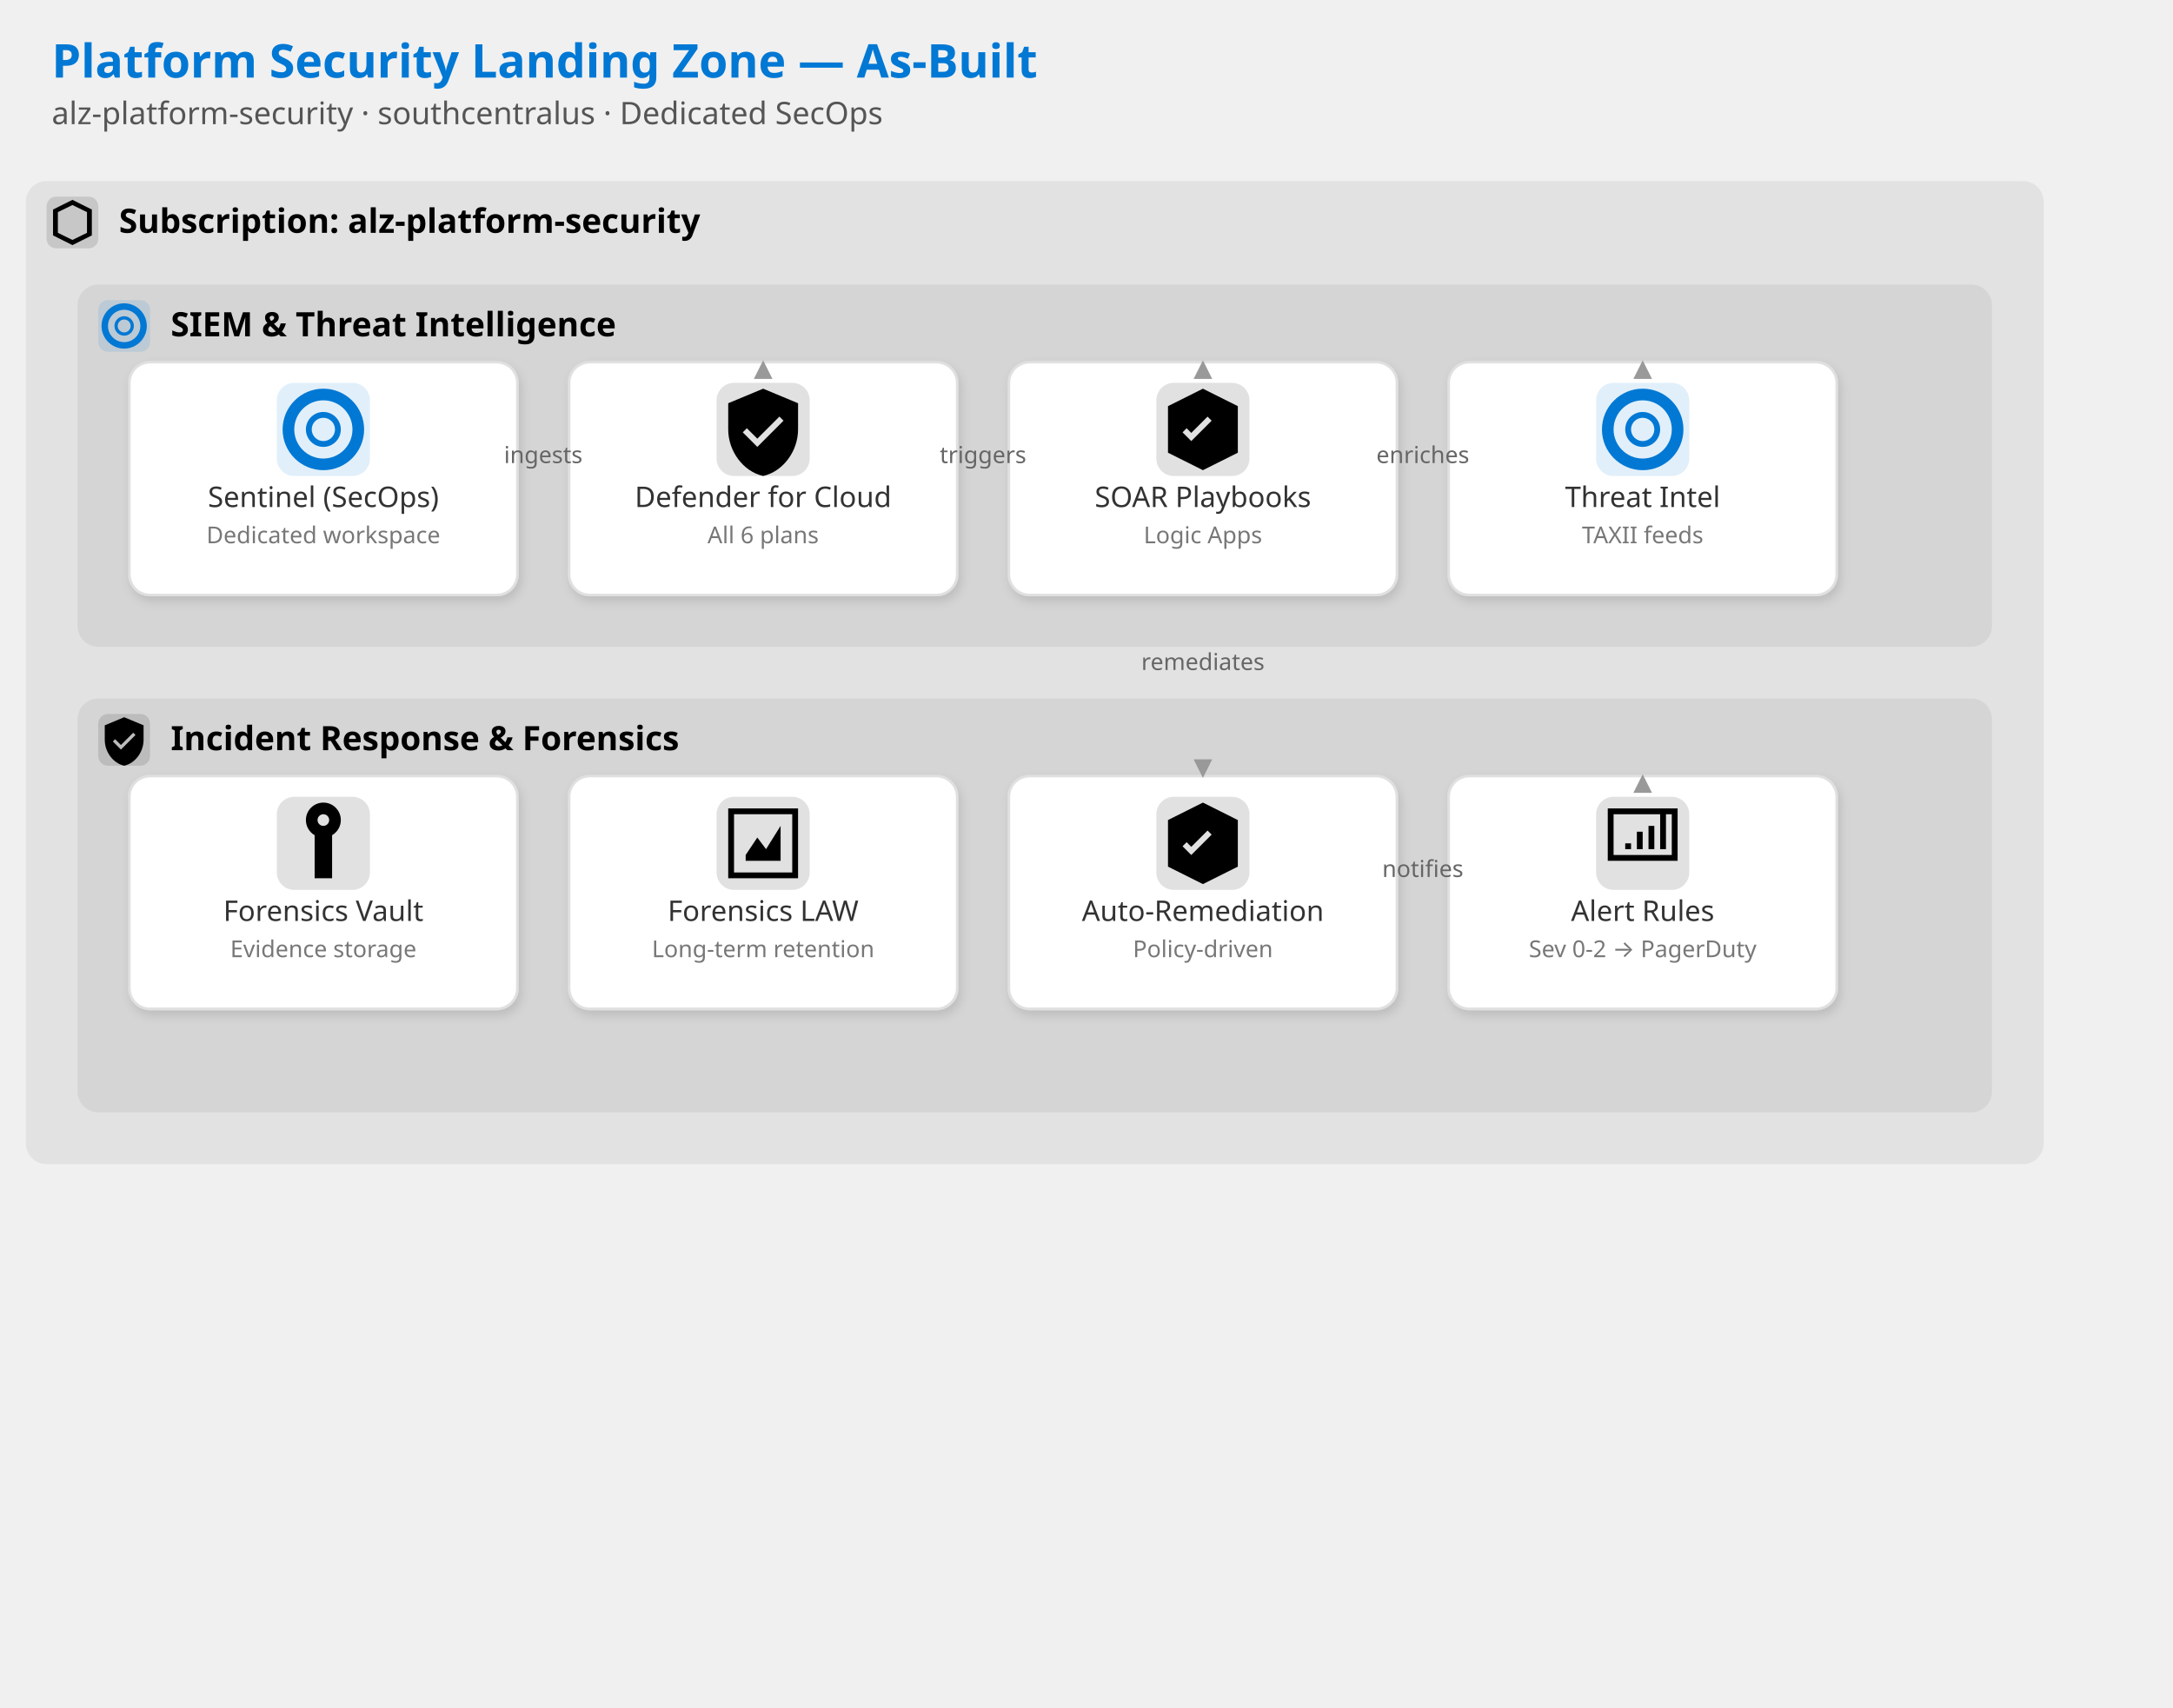
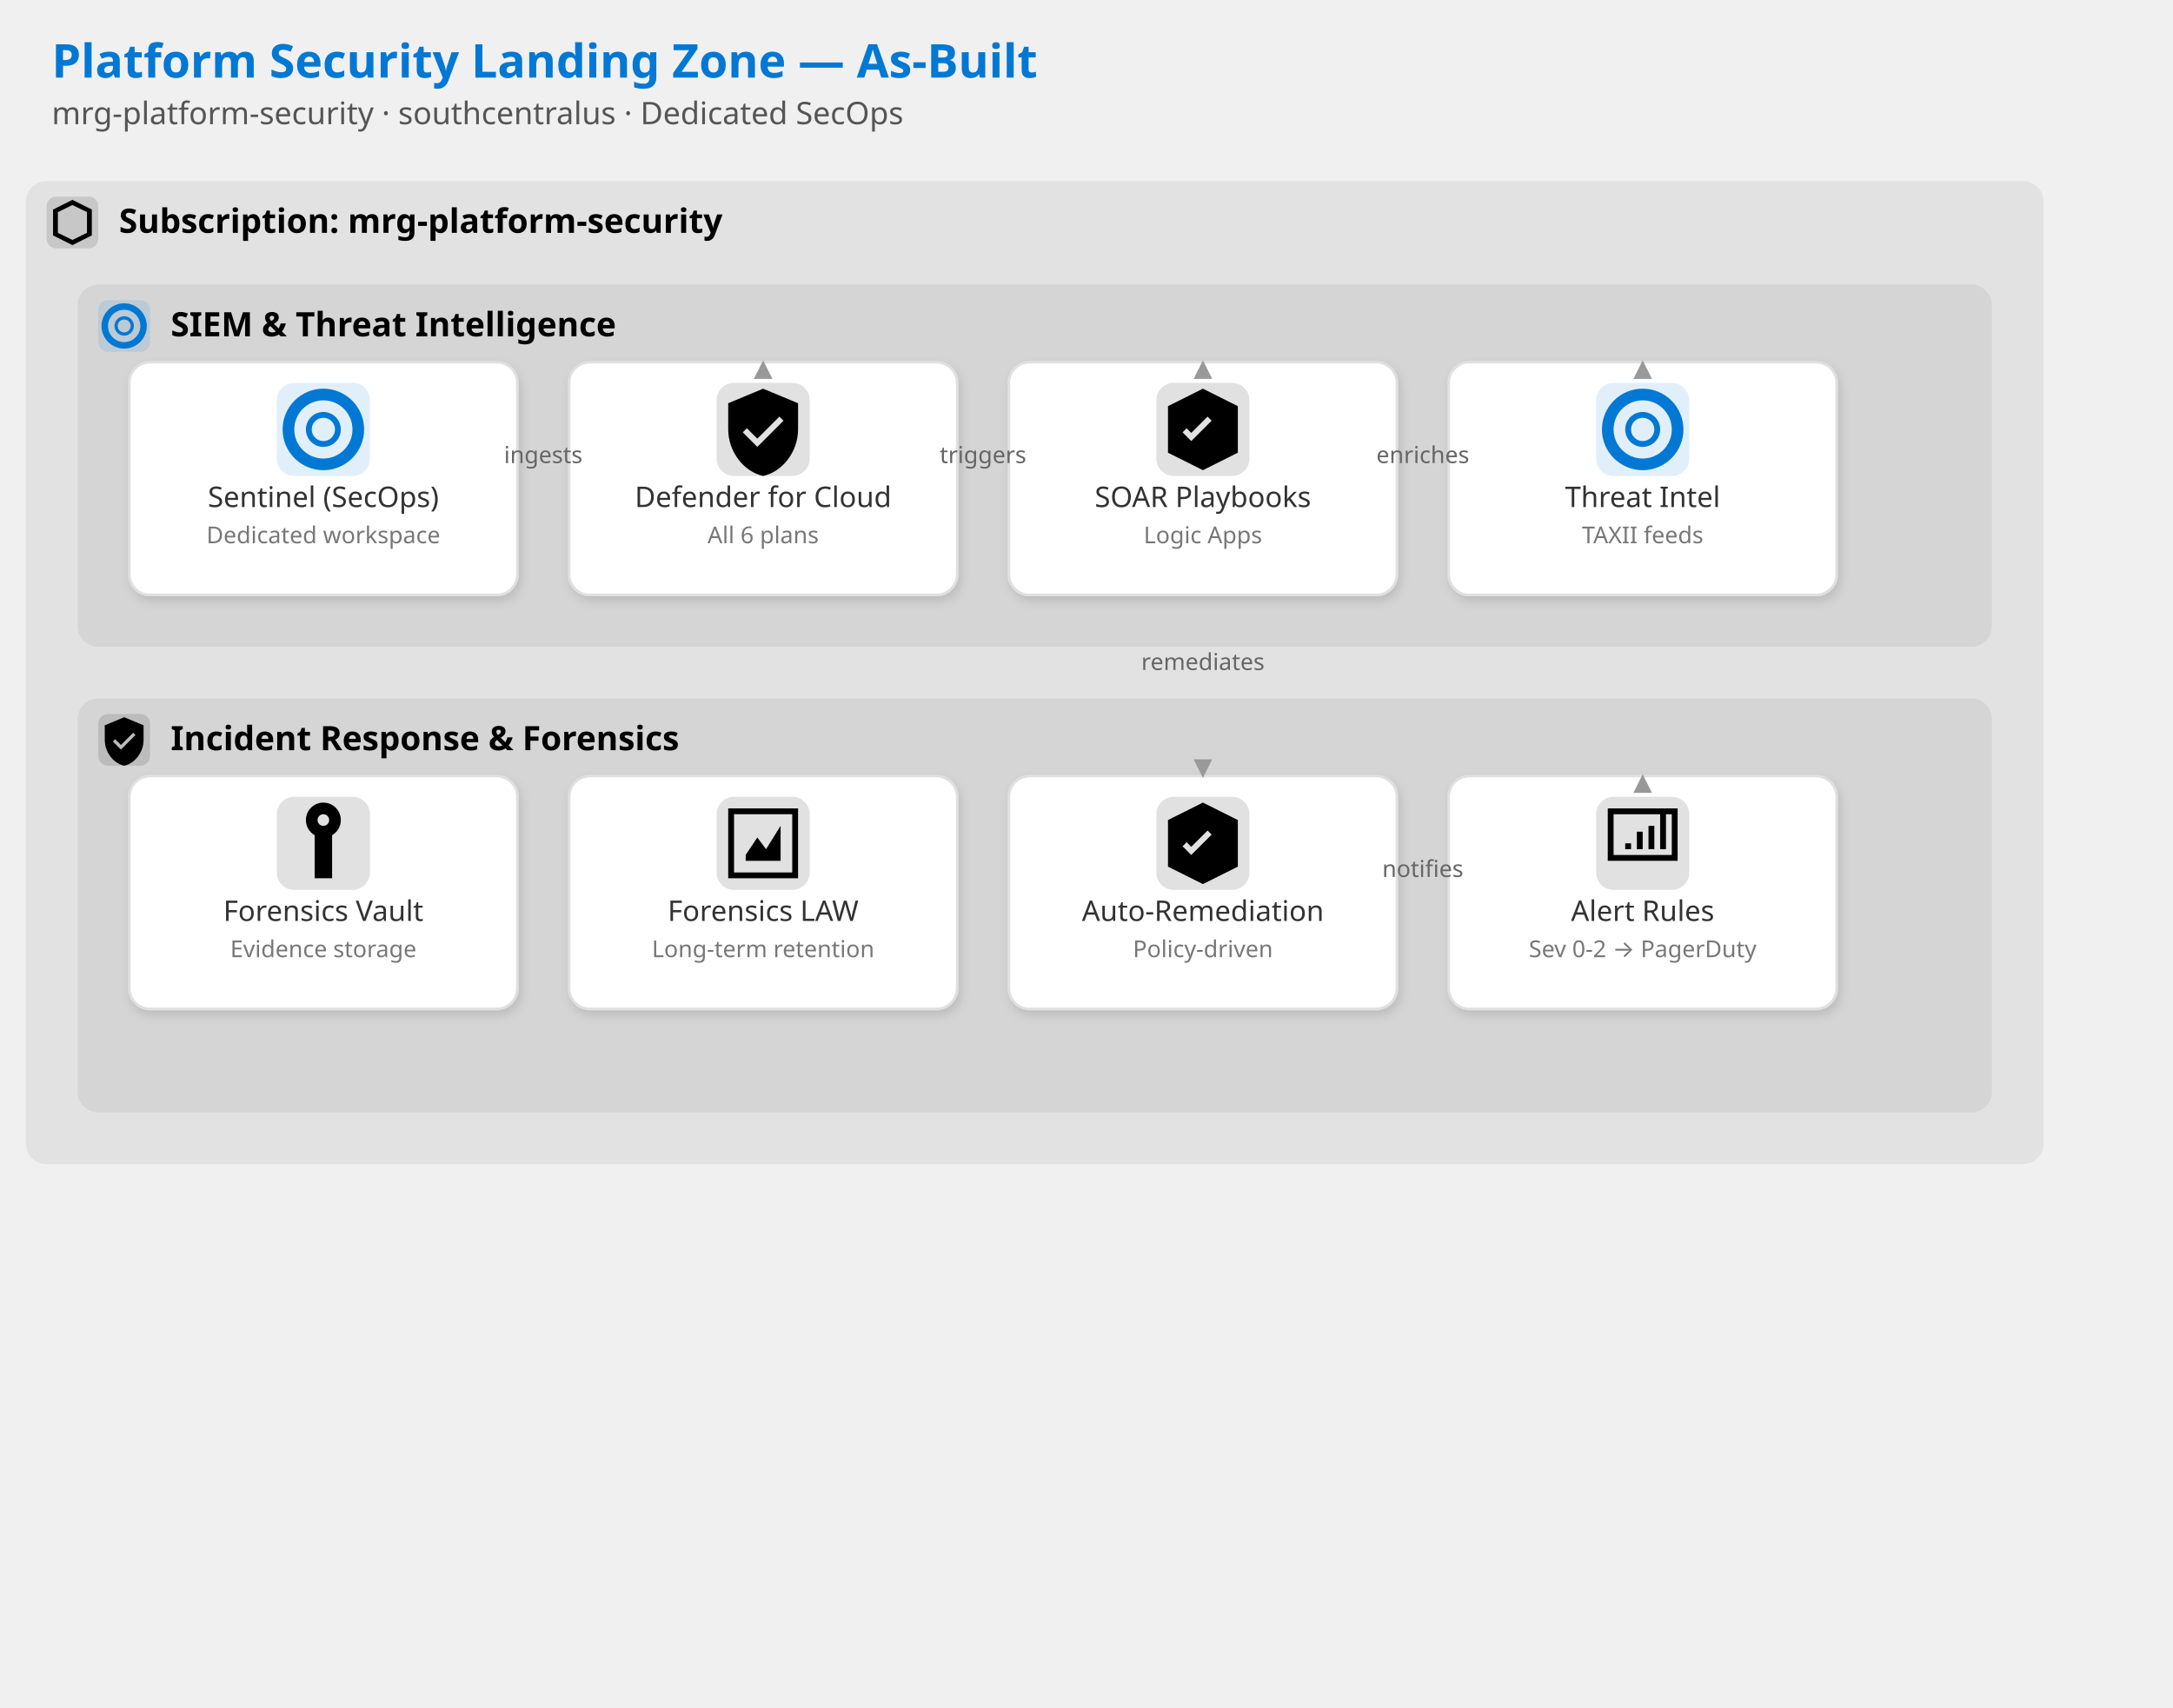
<svg xmlns="http://www.w3.org/2000/svg" viewBox="0 0 840 660" width="840" height="660" font-family="Segoe UI, -apple-system, sans-serif">
  <defs>
    <style>
      .group-box { fill: AzureColor.LIGHT_GRAY; stroke: #D0D0D0; stroke-width: 1.5; rx: 8; }
      .group-label { font-size: 13px; font-weight: 600; fill: AzureColor.DARK_BLUE; }
      .node-label { font-size: 11px; fill: #333; text-anchor: middle; }
      .node-sublabel { font-size: 9px; fill: #777; text-anchor: middle; }
      .edge { stroke: #999; stroke-width: 1.2; fill: none; }
      .edge-dashed { stroke-dasharray: 6 3; }
      .edge-label { font-size: 9px; fill: #666; text-anchor: middle; }
      .title { font-size: 18px; font-weight: 700; fill: #0078D4; }
      .subtitle { font-size: 12px; fill: #555; }
      .icon-bg { rx: 6; ry: 6; }
    </style>
    <filter id="shadow" x="-10%" y="-10%" width="120%" height="130%">
      <feDropShadow dx="1" dy="2" stdDeviation="2" flood-opacity="0.12" />
    </filter>
  </defs>
  <defs>
    <marker id="arrow" viewBox="0 0 10 10" refX="9" refY="5" markerWidth="6" markerHeight="6" orient="auto-start-reverse">
      <path d="M 0 0 L 10 5 L 0 10 z" fill="#999" />
    </marker>
  </defs>
  <text x="20" y="30" class="title">Platform Security Landing Zone — As-Built</text>
-   <text x="20" y="48" class="subtitle">alz-platform-security  ·  southcentralus  ·  Dedicated SecOps</text>
+   <text x="20" y="48" class="subtitle">mrg-platform-security  ·  southcentralus  ·  Dedicated SecOps</text>
  <rect x="10" y="70" width="780" height="380" rx="8" fill="AzureColor.RED" fill-opacity="0.06" stroke="AzureColor.RED" stroke-width="1.5" stroke-dasharray="6 3" />
  <g transform="translate(18,76) scale(0.625)">
    <rect width="32" height="32" class="icon-bg" fill="AzureColor.BLUE" opacity="0.12" />
    <path d="M16 2L4 8v16l12 6 12-6V8L16 2zm0 3.2L25 9.6v12.8L16 26.8 7 22.4V9.6L16 5.2z" fill="AzureColor.BLUE" />
  </g>
-   <text x="46" y="90" class="group-label" fill="AzureColor.RED">Subscription: alz-platform-security</text>
+   <text x="46" y="90" class="group-label" fill="AzureColor.RED">Subscription: mrg-platform-security</text>
  <rect x="30" y="110" width="740" height="140" rx="8" fill="AzureColor.RED" fill-opacity="0.06" stroke="AzureColor.RED" stroke-width="1.5" stroke-dasharray="6 3" />
  <g transform="translate(38,116) scale(0.625)">
    <rect width="32" height="32" class="icon-bg" fill="#0078D4" opacity="0.12" />
    <path d="M16 2C8.27 2 2 8.27 2 16s6.27 14 14 14 14-6.27 14-14S23.73 2 16 2zm0 4c5.52 0 10 4.48 10 10s-4.48 10-10 10S6 21.52 6 16 10.48 6 16 6zm0 4a6 6 0 100 12 6 6 0 000-12zm0 2a4 4 0 110 8 4 4 0 010-8z" fill="#0078D4" />
  </g>
  <text x="66" y="130" class="group-label" fill="AzureColor.RED">SIEM &amp; Threat Intelligence</text>
  <rect x="30" y="270" width="740" height="160" rx="8" fill="AzureColor.PURPLE" fill-opacity="0.06" stroke="AzureColor.PURPLE" stroke-width="1.5" stroke-dasharray="6 3" />
  <g transform="translate(38,276) scale(0.625)">
    <rect width="32" height="32" class="icon-bg" fill="AzureColor.PURPLE" opacity="0.12" />
    <path d="M16 2L4 7v9c0 7.46 5.12 14.43 12 16 6.88-1.57 12-8.54 12-16V7L16 2zm-2 20l-5-5 1.41-1.41L14 19.17l7.59-7.59L23 13l-9 9z" fill="AzureColor.PURPLE" />
  </g>
  <text x="66" y="290" class="group-label" fill="AzureColor.PURPLE">Incident Response &amp; Forensics</text>
  <g filter="url(#shadow)">
    <rect x="50" y="140" width="150" height="90" rx="8" fill="white" stroke="#E0E0E0" stroke-width="1" />
    <g transform="translate(107.0,148) scale(1.125)">
      <rect width="32" height="32" class="icon-bg" fill="#0078D4" opacity="0.12" />
      <path d="M16 2C8.27 2 2 8.27 2 16s6.27 14 14 14 14-6.27 14-14S23.73 2 16 2zm0 4c5.52 0 10 4.48 10 10s-4.48 10-10 10S6 21.52 6 16 10.48 6 16 6zm0 4a6 6 0 100 12 6 6 0 000-12zm0 2a4 4 0 110 8 4 4 0 010-8z" fill="#0078D4" />
    </g>
    <text x="125.0" y="196" class="node-label">Sentinel (SecOps)</text>
    <text x="125.0" y="210" class="node-sublabel">Dedicated workspace</text>
  </g>
  <g filter="url(#shadow)">
    <rect x="220" y="140" width="150" height="90" rx="8" fill="white" stroke="#E0E0E0" stroke-width="1" />
    <g transform="translate(277.0,148) scale(1.125)">
      <rect width="32" height="32" class="icon-bg" fill="AzureColor.PURPLE" opacity="0.12" />
      <path d="M16 2L4 7v9c0 7.46 5.12 14.43 12 16 6.88-1.57 12-8.54 12-16V7L16 2zm-2 20l-5-5 1.41-1.41L14 19.17l7.59-7.59L23 13l-9 9z" fill="AzureColor.PURPLE" />
    </g>
    <text x="295.0" y="196" class="node-label">Defender for Cloud</text>
    <text x="295.0" y="210" class="node-sublabel">All 6 plans</text>
  </g>
  <g filter="url(#shadow)">
    <rect x="390" y="140" width="150" height="90" rx="8" fill="white" stroke="#E0E0E0" stroke-width="1" />
    <g transform="translate(447.0,148) scale(1.125)">
      <rect width="32" height="32" class="icon-bg" fill="AzureColor.TEAL" opacity="0.12" />
      <path d="M16 2L4 8v16l12 6 12-6V8L16 2zm-4 18l-3-3 1.4-1.4L12 17.2l5.6-5.6L19 13l-7 7z" fill="AzureColor.TEAL" />
    </g>
    <text x="465.0" y="196" class="node-label">SOAR Playbooks</text>
    <text x="465.0" y="210" class="node-sublabel">Logic Apps</text>
  </g>
  <g filter="url(#shadow)">
    <rect x="560" y="140" width="150" height="90" rx="8" fill="white" stroke="#E0E0E0" stroke-width="1" />
    <g transform="translate(617.0,148) scale(1.125)">
      <rect width="32" height="32" class="icon-bg" fill="#0078D4" opacity="0.12" />
      <path d="M16 2C8.27 2 2 8.27 2 16s6.27 14 14 14 14-6.27 14-14S23.73 2 16 2zm0 4c5.52 0 10 4.48 10 10s-4.48 10-10 10S6 21.52 6 16 10.48 6 16 6zm0 4a6 6 0 100 12 6 6 0 000-12zm0 2a4 4 0 110 8 4 4 0 010-8z" fill="#0078D4" />
    </g>
    <text x="635.0" y="196" class="node-label">Threat Intel</text>
    <text x="635.0" y="210" class="node-sublabel">TAXII feeds</text>
  </g>
  <g filter="url(#shadow)">
    <rect x="50" y="300" width="150" height="90" rx="8" fill="white" stroke="#E0E0E0" stroke-width="1" />
    <g transform="translate(107.0,308) scale(1.125)">
      <rect width="32" height="32" class="icon-bg" fill="AzureColor.PURPLE" opacity="0.12" />
      <path d="M16 2a6 6 0 00-6 6c0 2.22 1.21 4.16 3 5.2V28h6V13.2c1.79-1.04 3-2.98 3-5.2a6 6 0 00-6-6zm0 8a2 2 0 110-4 2 2 0 010 4z" fill="AzureColor.PURPLE" />
    </g>
    <text x="125.0" y="356" class="node-label">Forensics Vault</text>
    <text x="125.0" y="370" class="node-sublabel">Evidence storage</text>
  </g>
  <g filter="url(#shadow)">
    <rect x="220" y="300" width="150" height="90" rx="8" fill="white" stroke="#E0E0E0" stroke-width="1" />
    <g transform="translate(277.0,308) scale(1.125)">
      <rect width="32" height="32" class="icon-bg" fill="AzureColor.ORANGE" opacity="0.12" />
      <path d="M4 4h24v24H4V4zm2 2v20h20V6H6zm4 14l4-6 3 4 5-8v12H10v-2z" fill="AzureColor.ORANGE" />
    </g>
    <text x="295.0" y="356" class="node-label">Forensics LAW</text>
    <text x="295.0" y="370" class="node-sublabel">Long-term retention</text>
  </g>
  <g filter="url(#shadow)">
    <rect x="390" y="300" width="150" height="90" rx="8" fill="white" stroke="#E0E0E0" stroke-width="1" />
    <g transform="translate(447.0,308) scale(1.125)">
      <rect width="32" height="32" class="icon-bg" fill="AzureColor.TEAL" opacity="0.12" />
      <path d="M16 2L4 8v16l12 6 12-6V8L16 2zm-4 18l-3-3 1.4-1.4L12 17.2l5.6-5.6L19 13l-7 7z" fill="AzureColor.TEAL" />
    </g>
    <text x="465.0" y="356" class="node-label">Auto-Remediation</text>
    <text x="465.0" y="370" class="node-sublabel">Policy-driven</text>
  </g>
  <g filter="url(#shadow)">
    <rect x="560" y="300" width="150" height="90" rx="8" fill="white" stroke="#E0E0E0" stroke-width="1" />
    <g transform="translate(617.0,308) scale(1.125)">
      <rect width="32" height="32" class="icon-bg" fill="AzureColor.ORANGE" opacity="0.12" />
      <path d="M4 4h24v18H4V4zm2 2v14h20V6H6zm4 10h2v2h-2zm4-4h2v6h-2zm4-2h2v8h-2zm4-4h2v12h-2z" fill="AzureColor.ORANGE" />
    </g>
    <text x="635.0" y="356" class="node-label">Alert Rules</text>
    <text x="635.0" y="370" class="node-sublabel">Sev 0-2 → PagerDuty</text>
  </g>
  <path d="M125.0,230 C125.0,185.0 295.0,185.0 295.0,140" stroke="AzureColor.RED" stroke-width="1.2" fill="none" marker-end="url(#arrow)" />
  <text x="210.0" y="179.0" class="edge-label">ingests</text>
  <path d="M295.0,230 C295.0,185.0 465.0,185.0 465.0,140" stroke="AzureColor.RED" stroke-width="1.2" fill="none" marker-end="url(#arrow)" />
  <text x="380.0" y="179.0" class="edge-label">triggers</text>
  <path d="M465.0,230 C465.0,185.0 635.0,185.0 635.0,140" stroke="AzureColor.RED" stroke-width="1.2" fill="none" marker-end="url(#arrow)" />
  <text x="550.0" y="179.0" class="edge-label">enriches</text>
  <path d="M465.0,230 C465.0,265.0 465.0,265.0 465.0,300" stroke="AzureColor.PURPLE" stroke-width="1.2" fill="none" class="edge-dashed" marker-end="url(#arrow)" />
  <text x="465.0" y="259.0" class="edge-label">remediates</text>
  <path d="M465.0,390 C465.0,345.0 635.0,345.0 635.0,300" stroke="AzureColor.ORANGE" stroke-width="1.2" fill="none" marker-end="url(#arrow)" />
  <text x="550.0" y="339.0" class="edge-label">notifies</text>
</svg>
